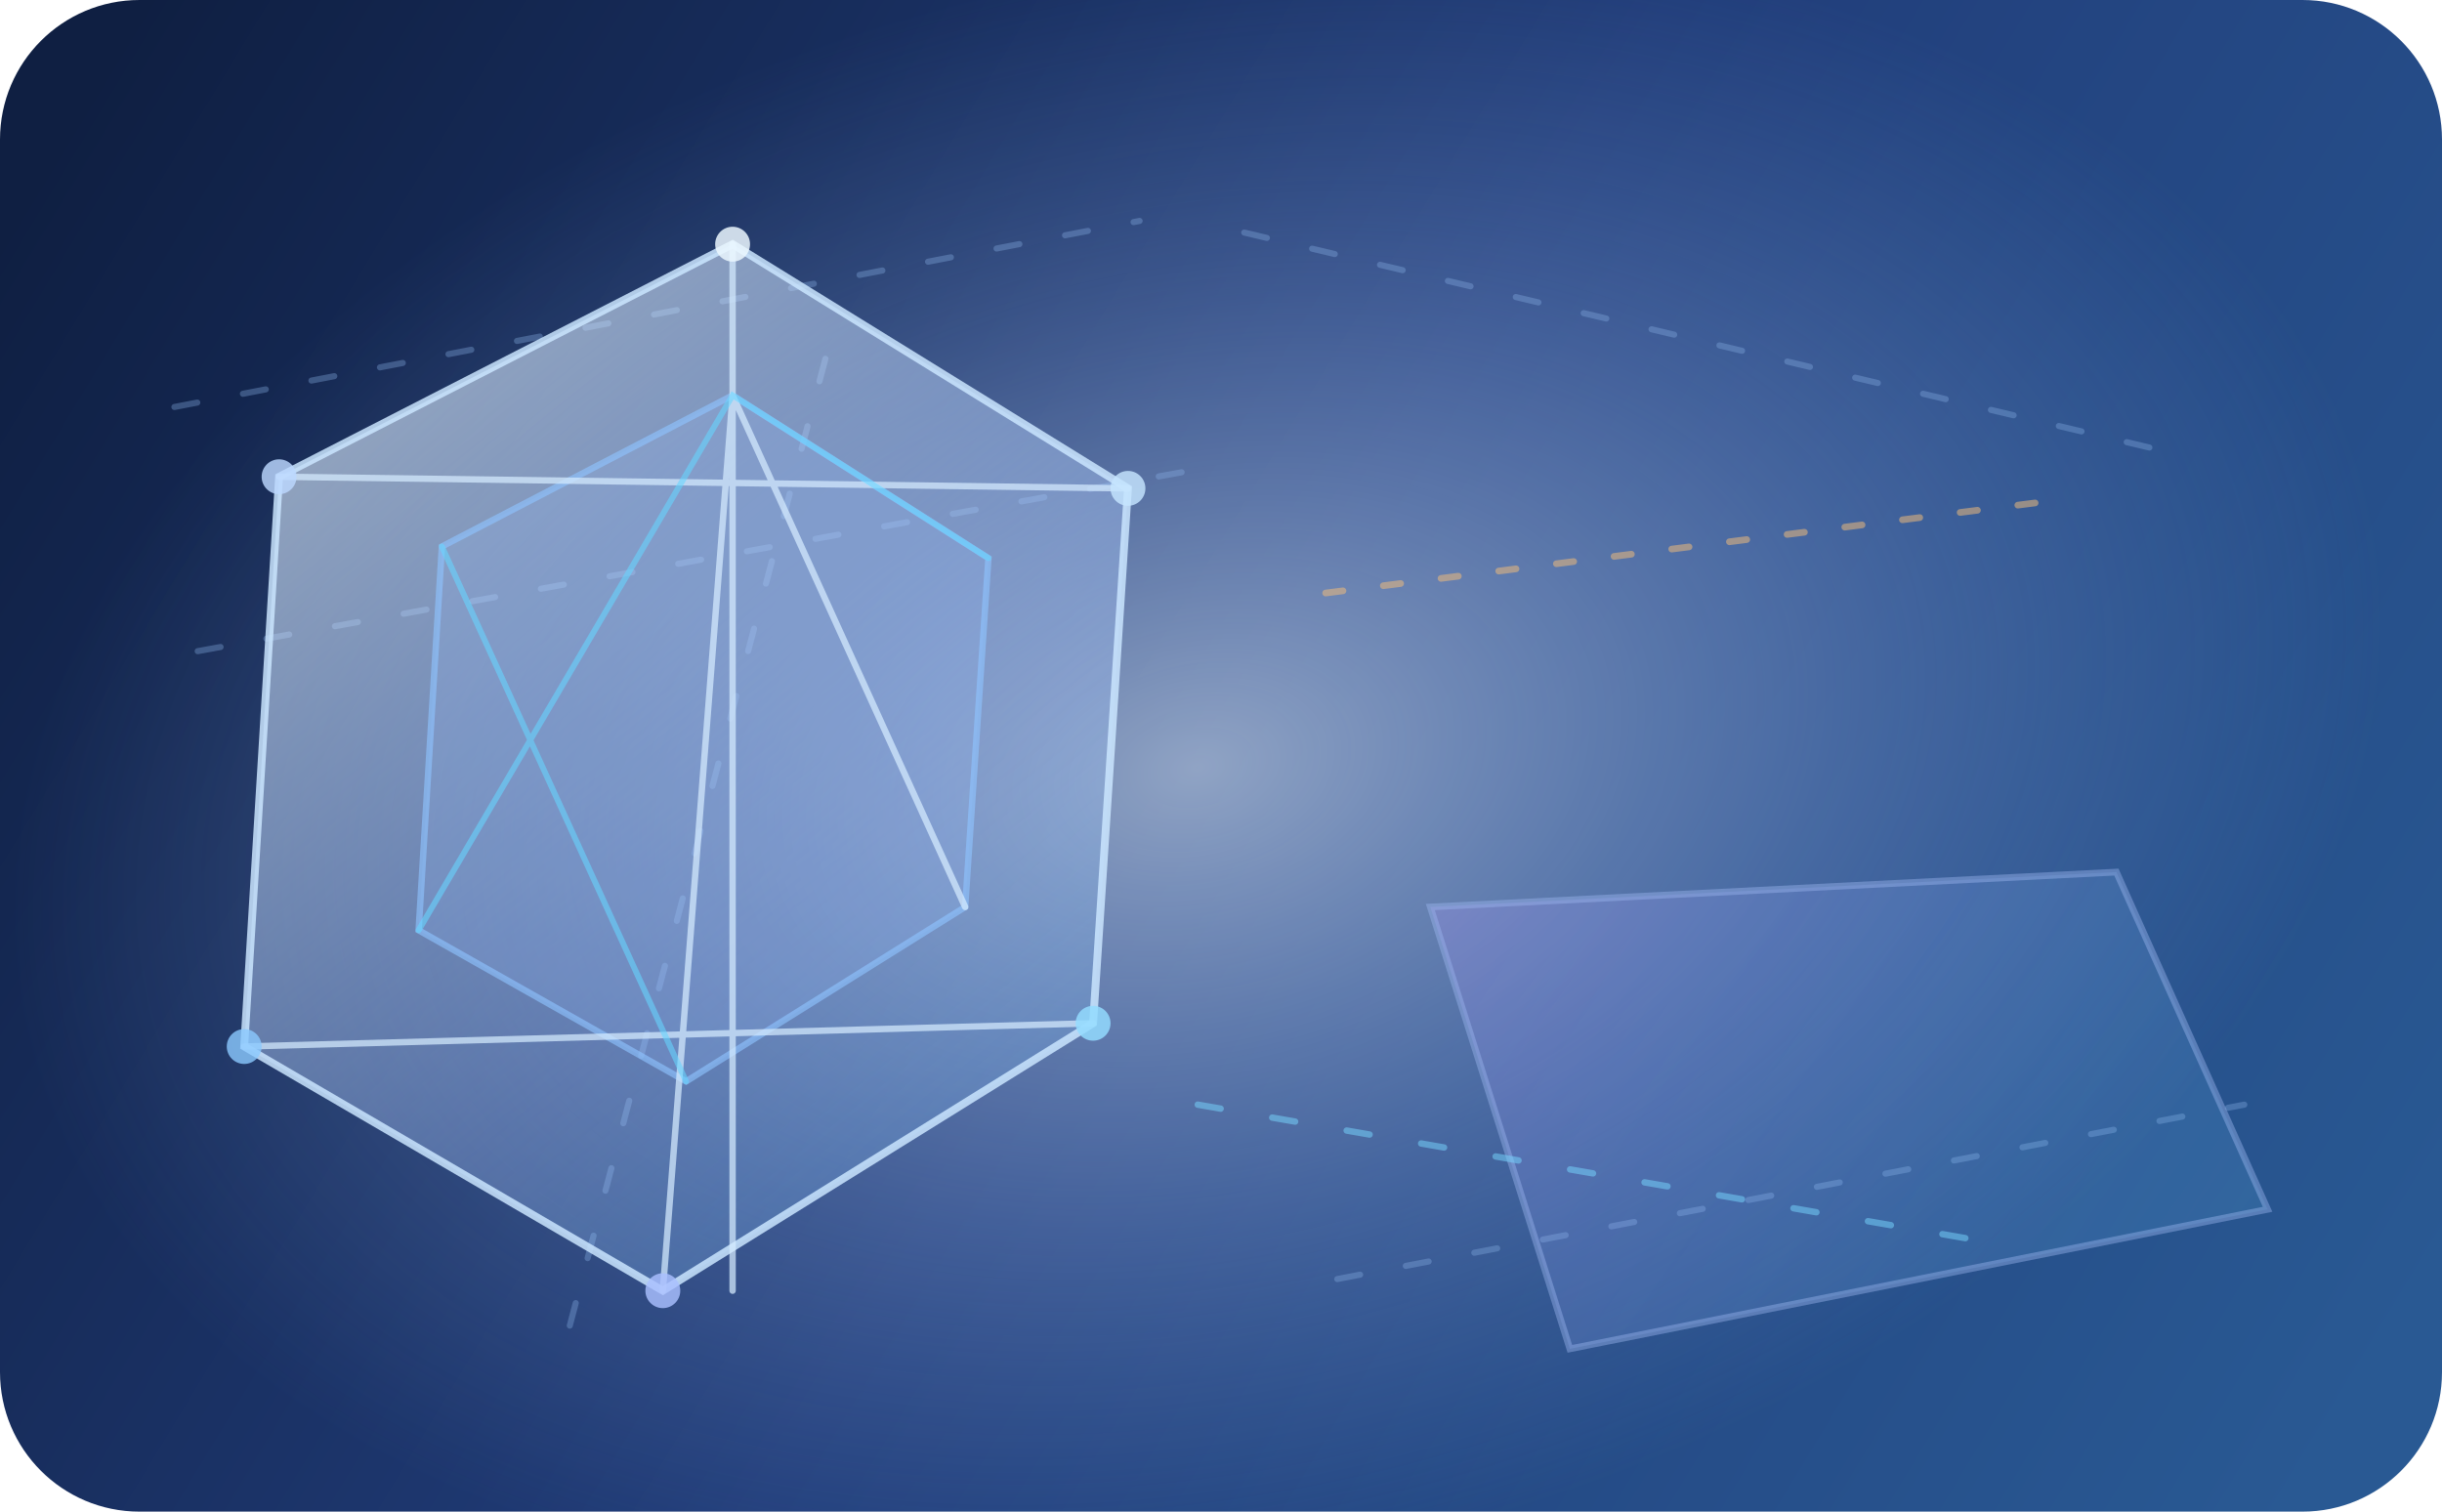
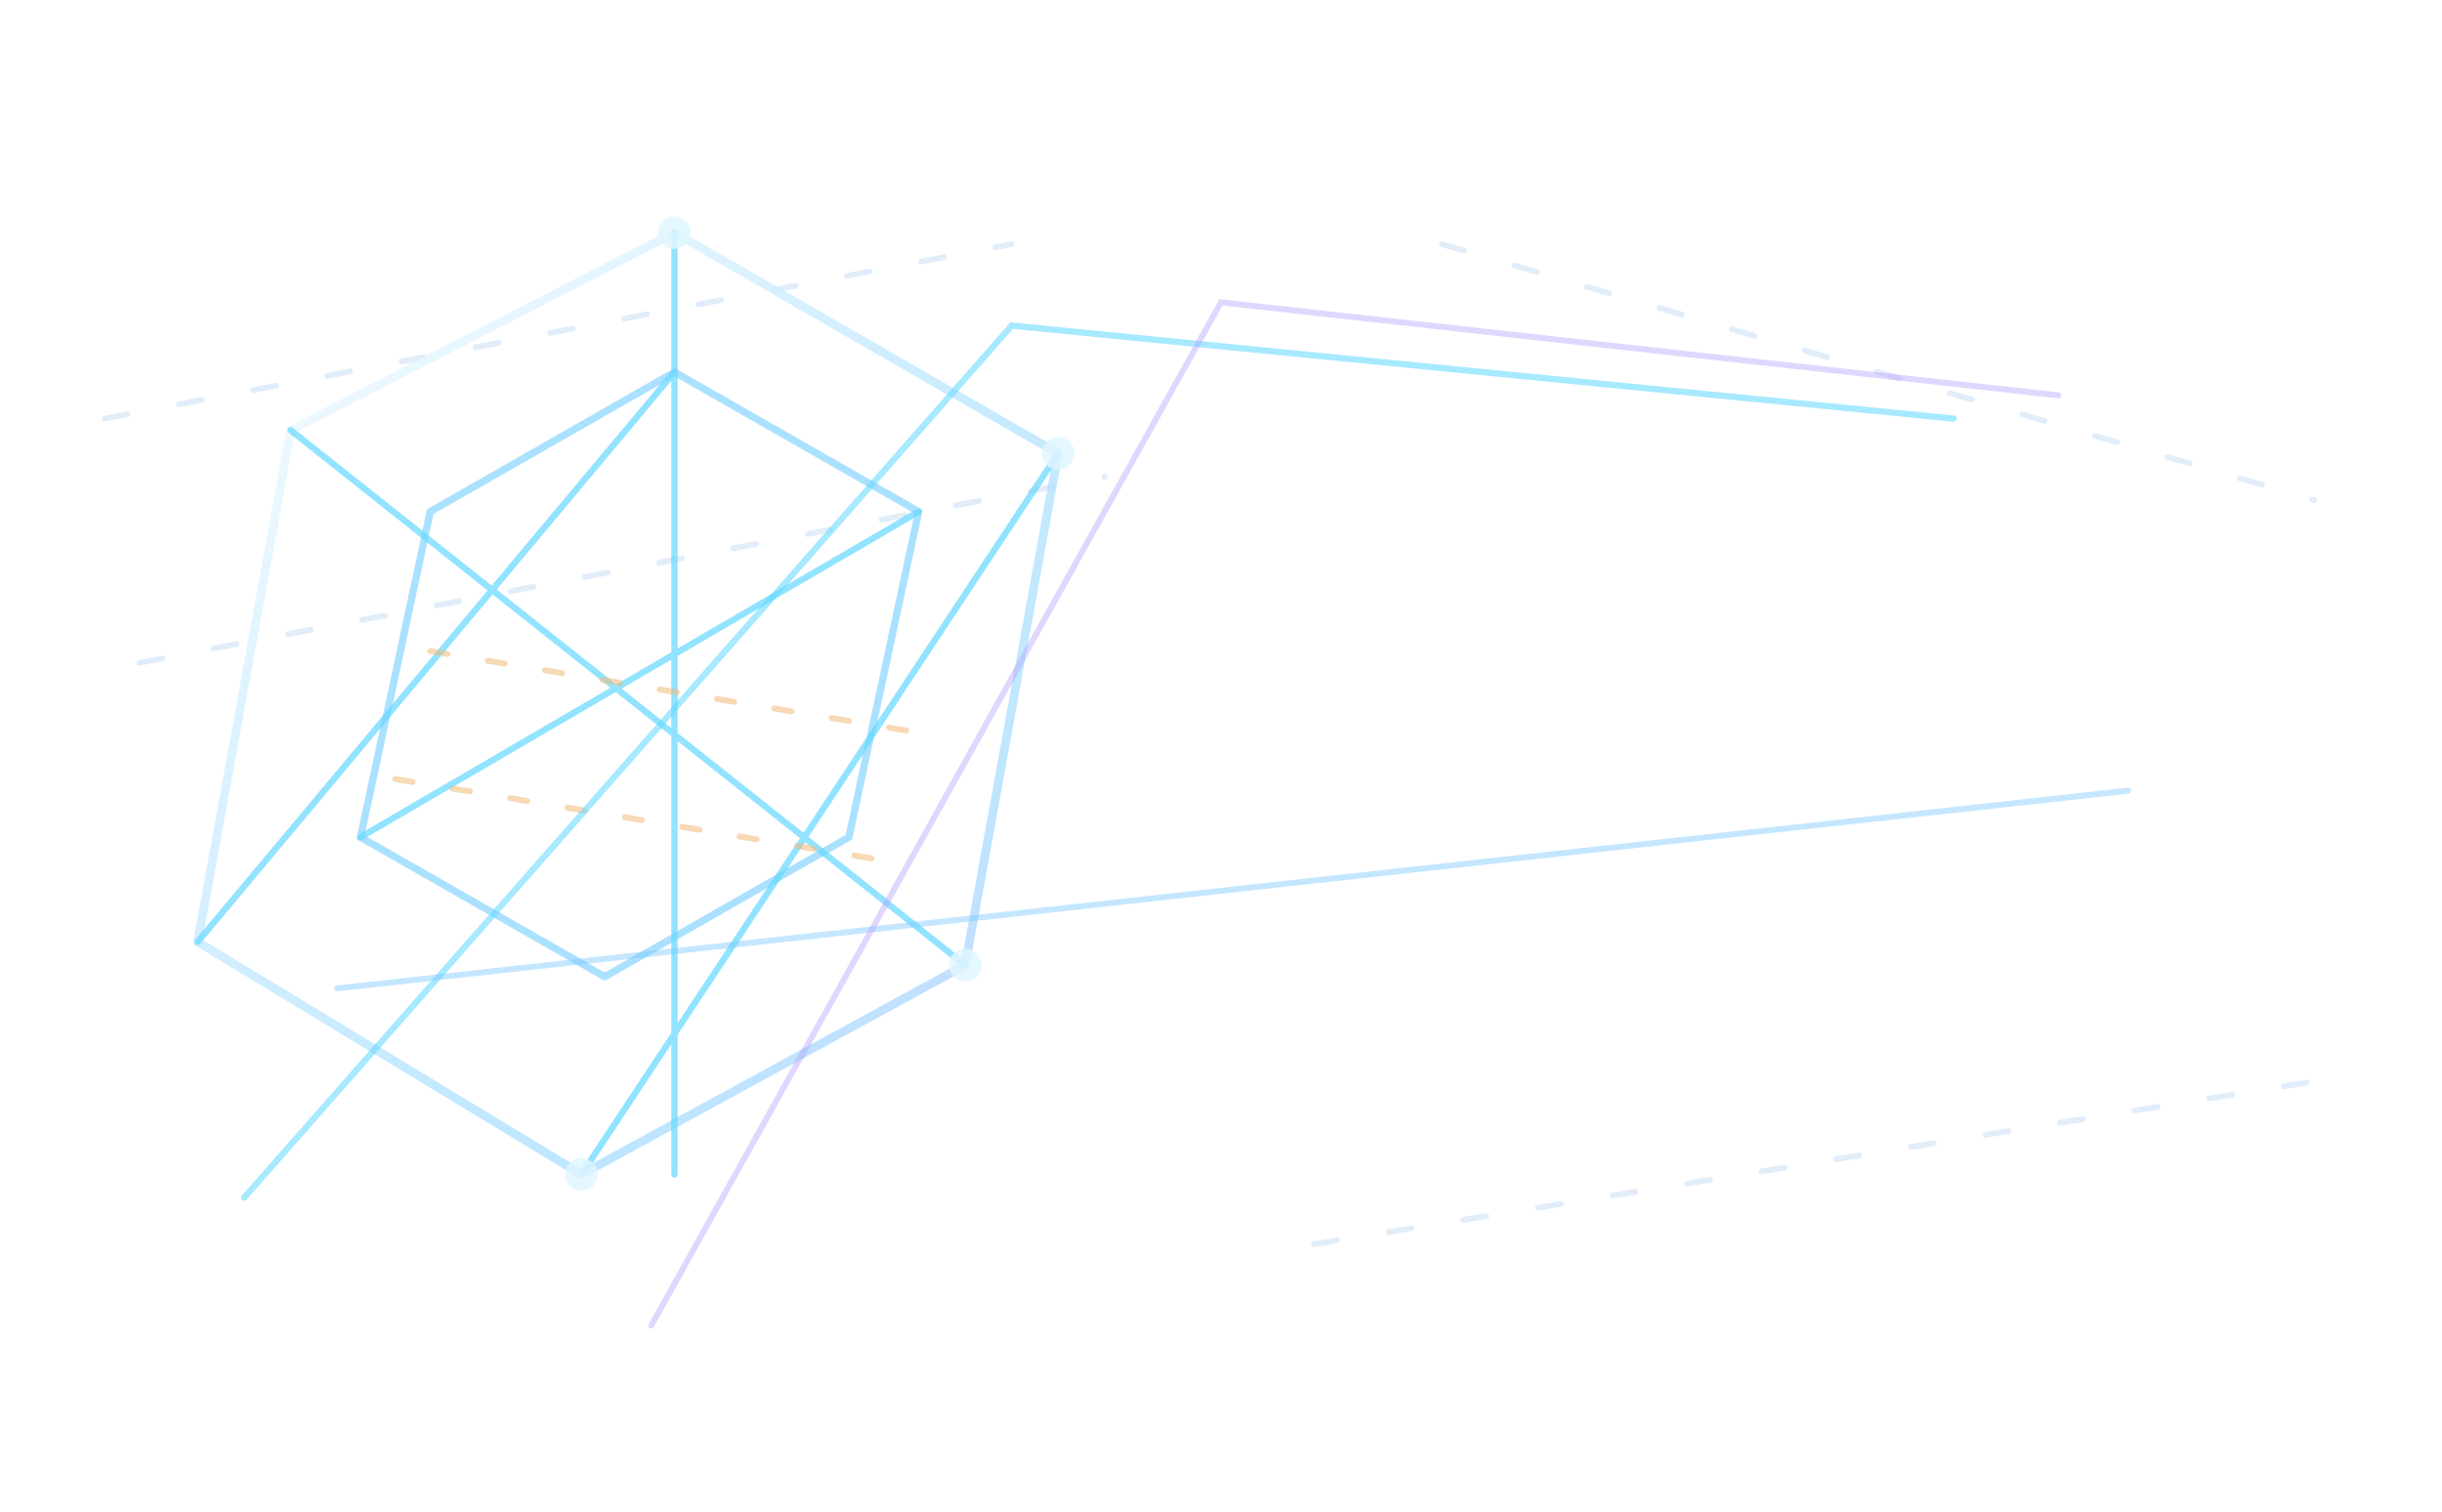
<svg xmlns="http://www.w3.org/2000/svg" width="420" height="260" viewBox="0 0 420 260" fill="none">
  <defs>
-     <linearGradient id="poly-b-bg" x1="16" y1="14" x2="402" y2="248" gradientUnits="userSpaceOnUse">
-       <stop stop-color="#0F1F42" />
-       <stop offset="0.5" stop-color="#213D7A" />
-       <stop offset="1" stop-color="#295993" />
-     </linearGradient>
-     <radialGradient id="poly-b-focus" cx="0" cy="0" r="1" gradientUnits="userSpaceOnUse" gradientTransform="translate(206 132) rotate(-12) scale(208 138)">
-       <stop stop-color="#E7F4FF" stop-opacity="0.56" />
-       <stop offset="0.58" stop-color="#B1CEFF" stop-opacity="0.22" />
-       <stop offset="1" stop-color="#8FB7ED" stop-opacity="0" />
-     </radialGradient>
-     <linearGradient id="poly-b-hero" x1="0" y1="0" x2="150" y2="186" gradientUnits="userSpaceOnUse">
-       <stop stop-color="#EBF8FF" stop-opacity="0.7" />
-       <stop offset="0.62" stop-color="#AAC9FF" stop-opacity="0.32" />
-       <stop offset="1" stop-color="#5EB2ED" stop-opacity="0.18" />
-     </linearGradient>
-     <linearGradient id="poly-b-plane" x1="246" y1="150" x2="380" y2="244" gradientUnits="userSpaceOnUse">
-       <stop stop-color="#B797FF" stop-opacity="0.24" />
-       <stop offset="1" stop-color="#66D7FF" stop-opacity="0.12" />
+     <linearGradient id="polyB-hero" x1="26" y1="34" x2="178" y2="194" gradientUnits="userSpaceOnUse">
+       <stop offset="0" stop-color="#ECF8FF" stop-opacity="0.9" />
+       <stop offset="0.58" stop-color="#96D8FF" stop-opacity="0.62" />
+       <stop offset="1" stop-color="#8E95FF" stop-opacity="0.44" />
    </linearGradient>
  </defs>
-   <rect width="420" height="260" rx="24" fill="url(#poly-b-bg)" />
-   <rect width="420" height="260" rx="24" fill="url(#poly-b-focus)" />
-   <g stroke="#8CB3E9" stroke-opacity="0.34" stroke-width="1.05" stroke-linecap="round" stroke-dasharray="4 8">
-     <path d="M30 70L196 38" />
-     <path d="M34 112L210 80" />
-     <path d="M214 40L374 78" />
-     <path d="M230 220L386 190" />
-     <path d="M98 228L144 54" />
+   <g stroke-linecap="round" stroke-width="1" stroke-opacity="0.25" stroke="#8CB8EE" stroke-dasharray="4 9">
+     <path d="M18 72L174 42" />
+     <path d="M24 114L190 82" />
+     <path d="M226 214L398 186" />
+     <path d="M248 42L398 86" />
  </g>
-   <g transform="translate(52 34)">
-     <polygon points="74,8 142,50 136,142 62,188 -10,146 -4,48" fill="url(#poly-b-hero)" stroke="#CBE7FF" stroke-opacity="0.84" stroke-width="1.35" />
-     <polygon points="74,34 118,62 114,122 66,152 20,126 24,60" fill="#99C0FF" fill-opacity="0.16" stroke="#8EC3FF" stroke-opacity="0.62" stroke-width="1.1" />
-     <path d="M74 8V188M-4 48L142 50M-10 146L136 142M62 188L74 34L114 122" stroke="#D6ECFF" stroke-opacity="0.72" stroke-width="1.1" stroke-linecap="round" />
-     <path d="M20 126L74 34L118 62M24 60L66 152" stroke="#66D5FF" stroke-opacity="0.58" stroke-width="1" stroke-linecap="round" />
-     <circle cx="74" cy="8" r="3" fill="#ECF8FF" fill-opacity="0.84" />
-     <circle cx="142" cy="50" r="3" fill="#C5E5FF" fill-opacity="0.82" />
-     <circle cx="136" cy="142" r="3" fill="#94DCFF" fill-opacity="0.84" />
-     <circle cx="62" cy="188" r="3" fill="#AABFFF" fill-opacity="0.82" />
-     <circle cx="-10" cy="146" r="3" fill="#8BC9FF" fill-opacity="0.8" />
-     <circle cx="-4" cy="48" r="3" fill="#BCD8FF" fill-opacity="0.82" />
+   <g transform="translate(32 30)" fill="none" stroke-linejoin="round" stroke-linecap="round">
+     <polygon points="84,10 150,48 134,136 68,172 2,132 18,44" stroke="url(#polyB-hero)" stroke-width="1.5" />
+     <polygon points="84,34 126,58 114,114 72,138 30,114 42,58" stroke="#91D8FF" stroke-opacity="0.76" stroke-width="1.26" />
+     <path d="M84 10V172M150 48L68 172M134 136L18 44M2 132L84 34M126 58L30 114" stroke="#64D8FF" stroke-opacity="0.7" stroke-width="1.1" />
+     <path d="M42 82L126 96M36 104L120 118" stroke="#F1BA78" stroke-opacity="0.54" stroke-width="1.02" stroke-dasharray="3 7" />
  </g>
-   <polygon points="246,156 364,150 390,208 270,232" fill="url(#poly-b-plane)" stroke="#9EB8F1" stroke-opacity="0.42" stroke-width="1.15" />
-   <path d="M228 102L354 86" stroke="#F2BC7A" stroke-opacity="0.52" stroke-width="1.15" stroke-linecap="round" stroke-dasharray="3 7" />
-   <path d="M206 190L344 214" stroke="#79D8FF" stroke-opacity="0.5" stroke-width="1.1" stroke-linecap="round" stroke-dasharray="4 9" />
+   <g fill="none" stroke-linecap="round">
+     <path d="M42 206L174 56L336 72" stroke="#63D8FF" stroke-opacity="0.56" stroke-width="1.08" />
+     <path d="M58 170L366 136" stroke="#7AC8FF" stroke-opacity="0.44" stroke-width="1.02" />
+     <path d="M112 228L210 52L354 68" stroke="#B19CFF" stroke-opacity="0.4" stroke-width="1.02" />
+   </g>
+   <g fill="#E0F6FF" fill-opacity="0.85">
+     <circle cx="116" cy="40" r="2.8" />
+     <circle cx="182" cy="78" r="2.8" />
+     <circle cx="166" cy="166" r="2.8" />
+     <circle cx="100" cy="202" r="2.8" />
+   </g>
</svg>
